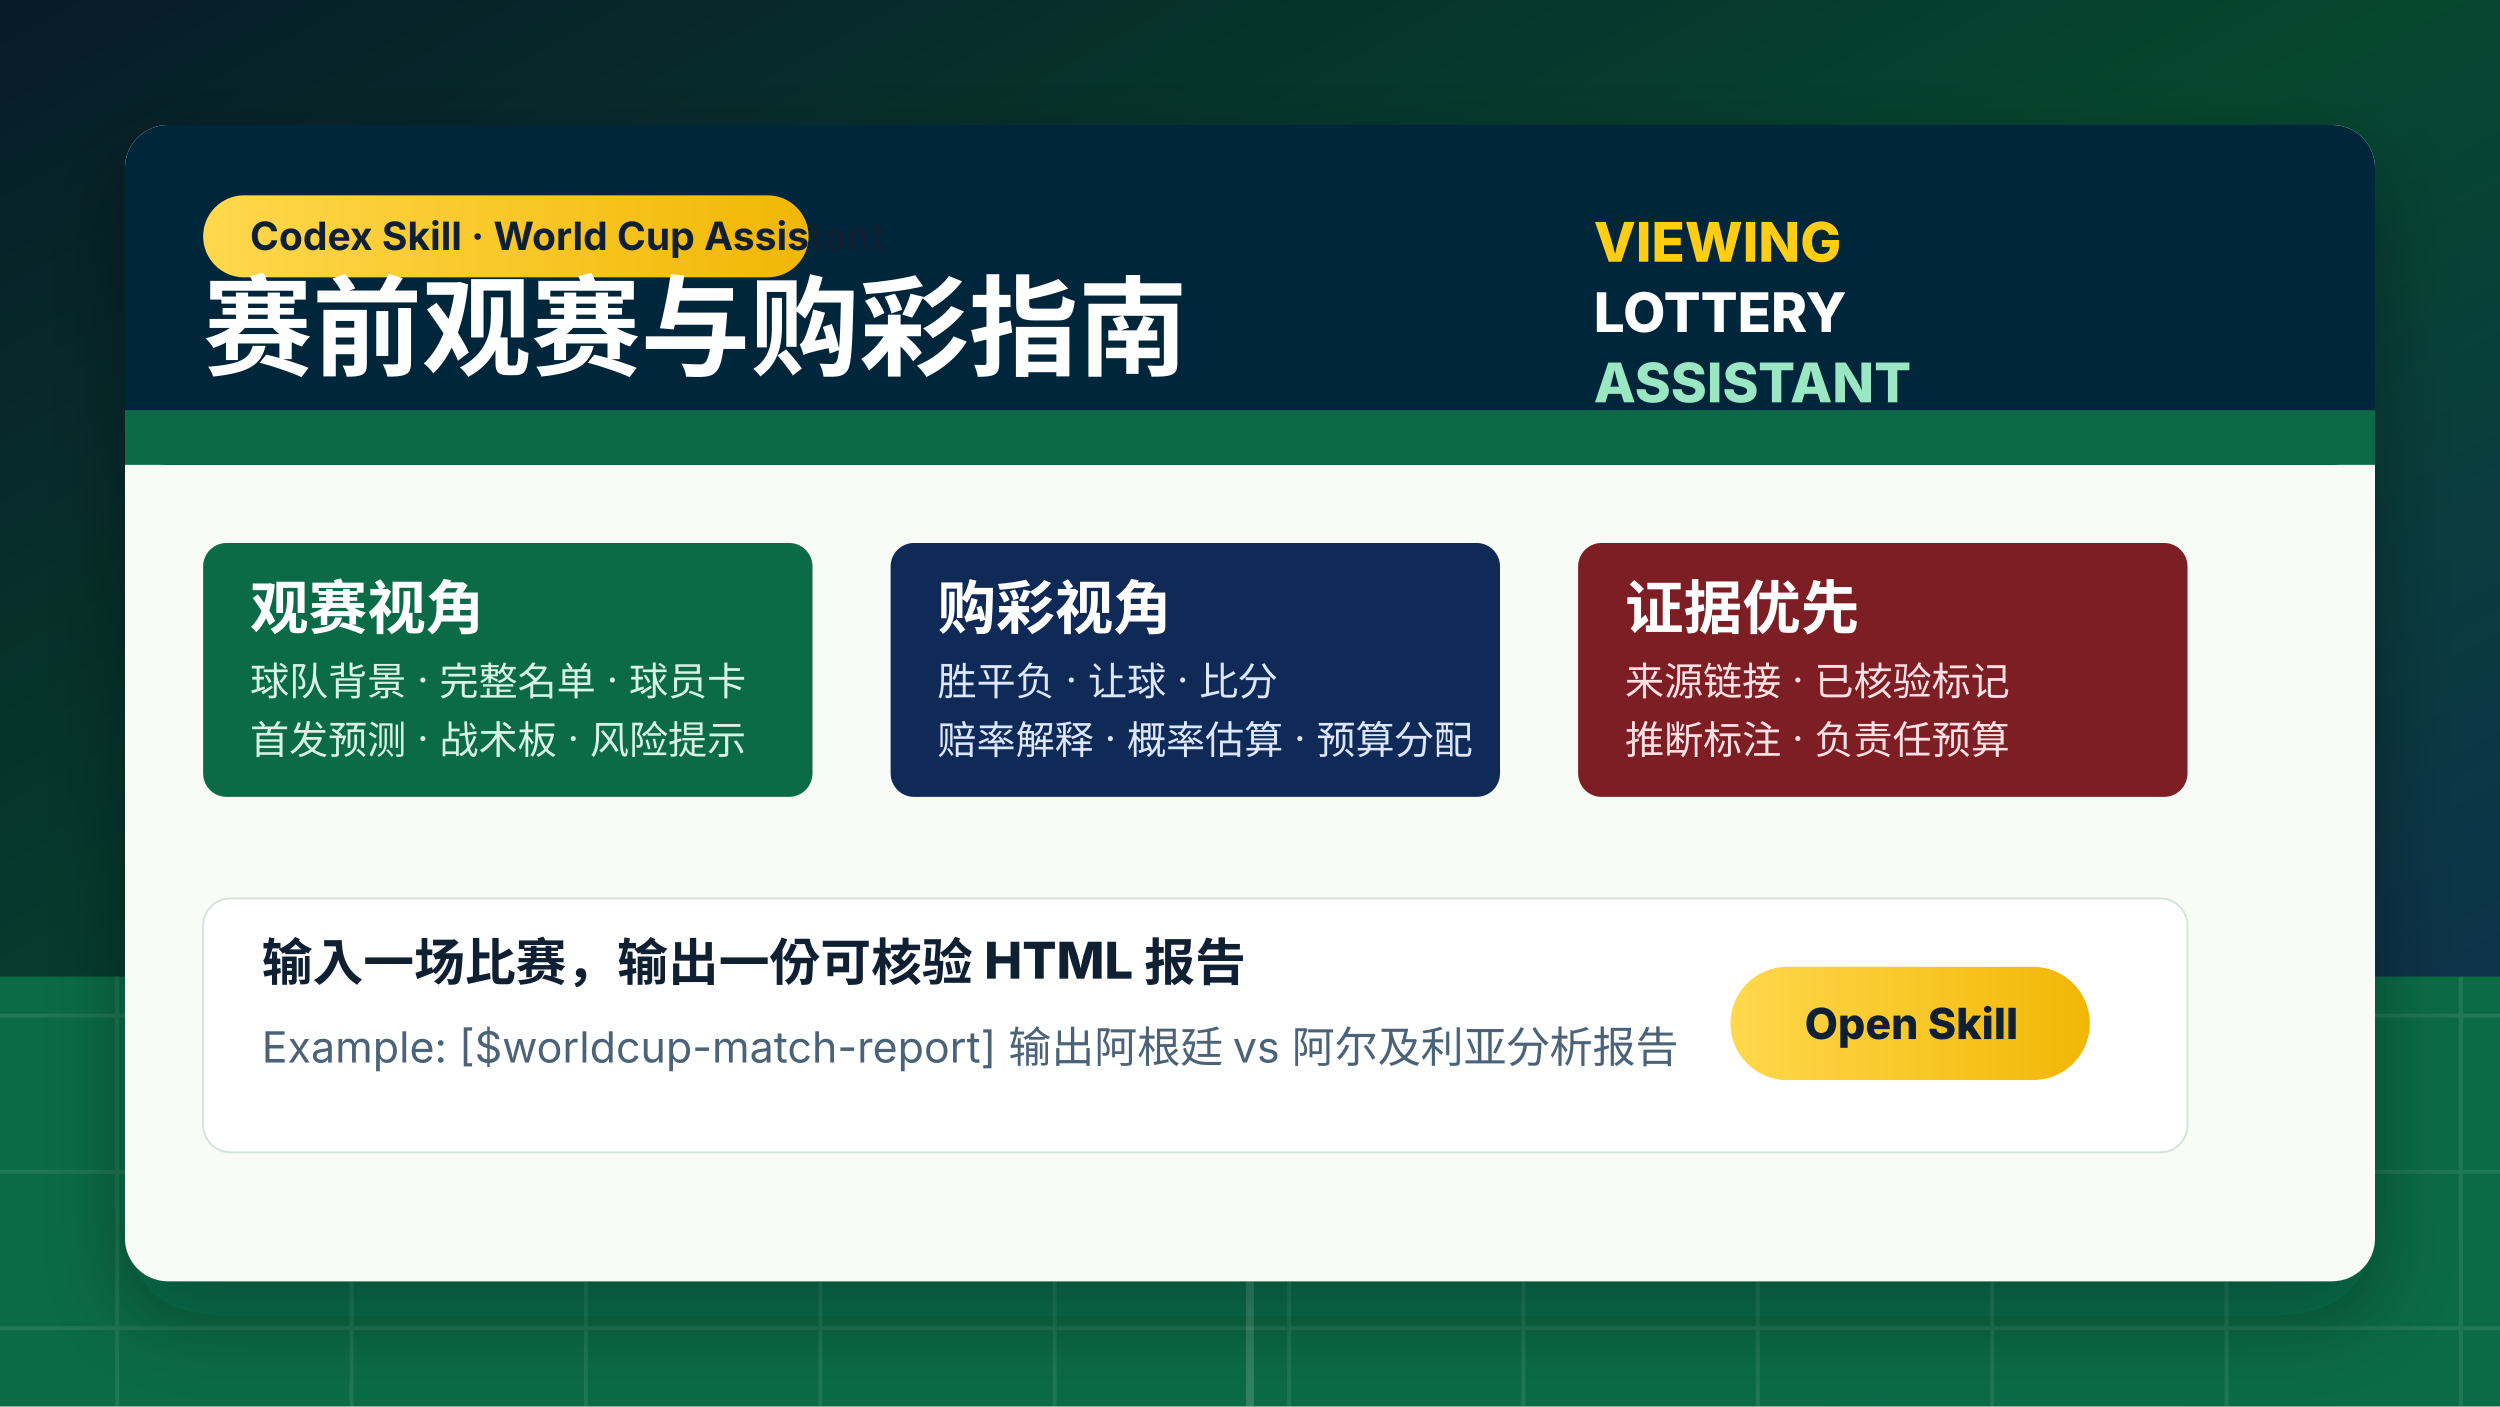
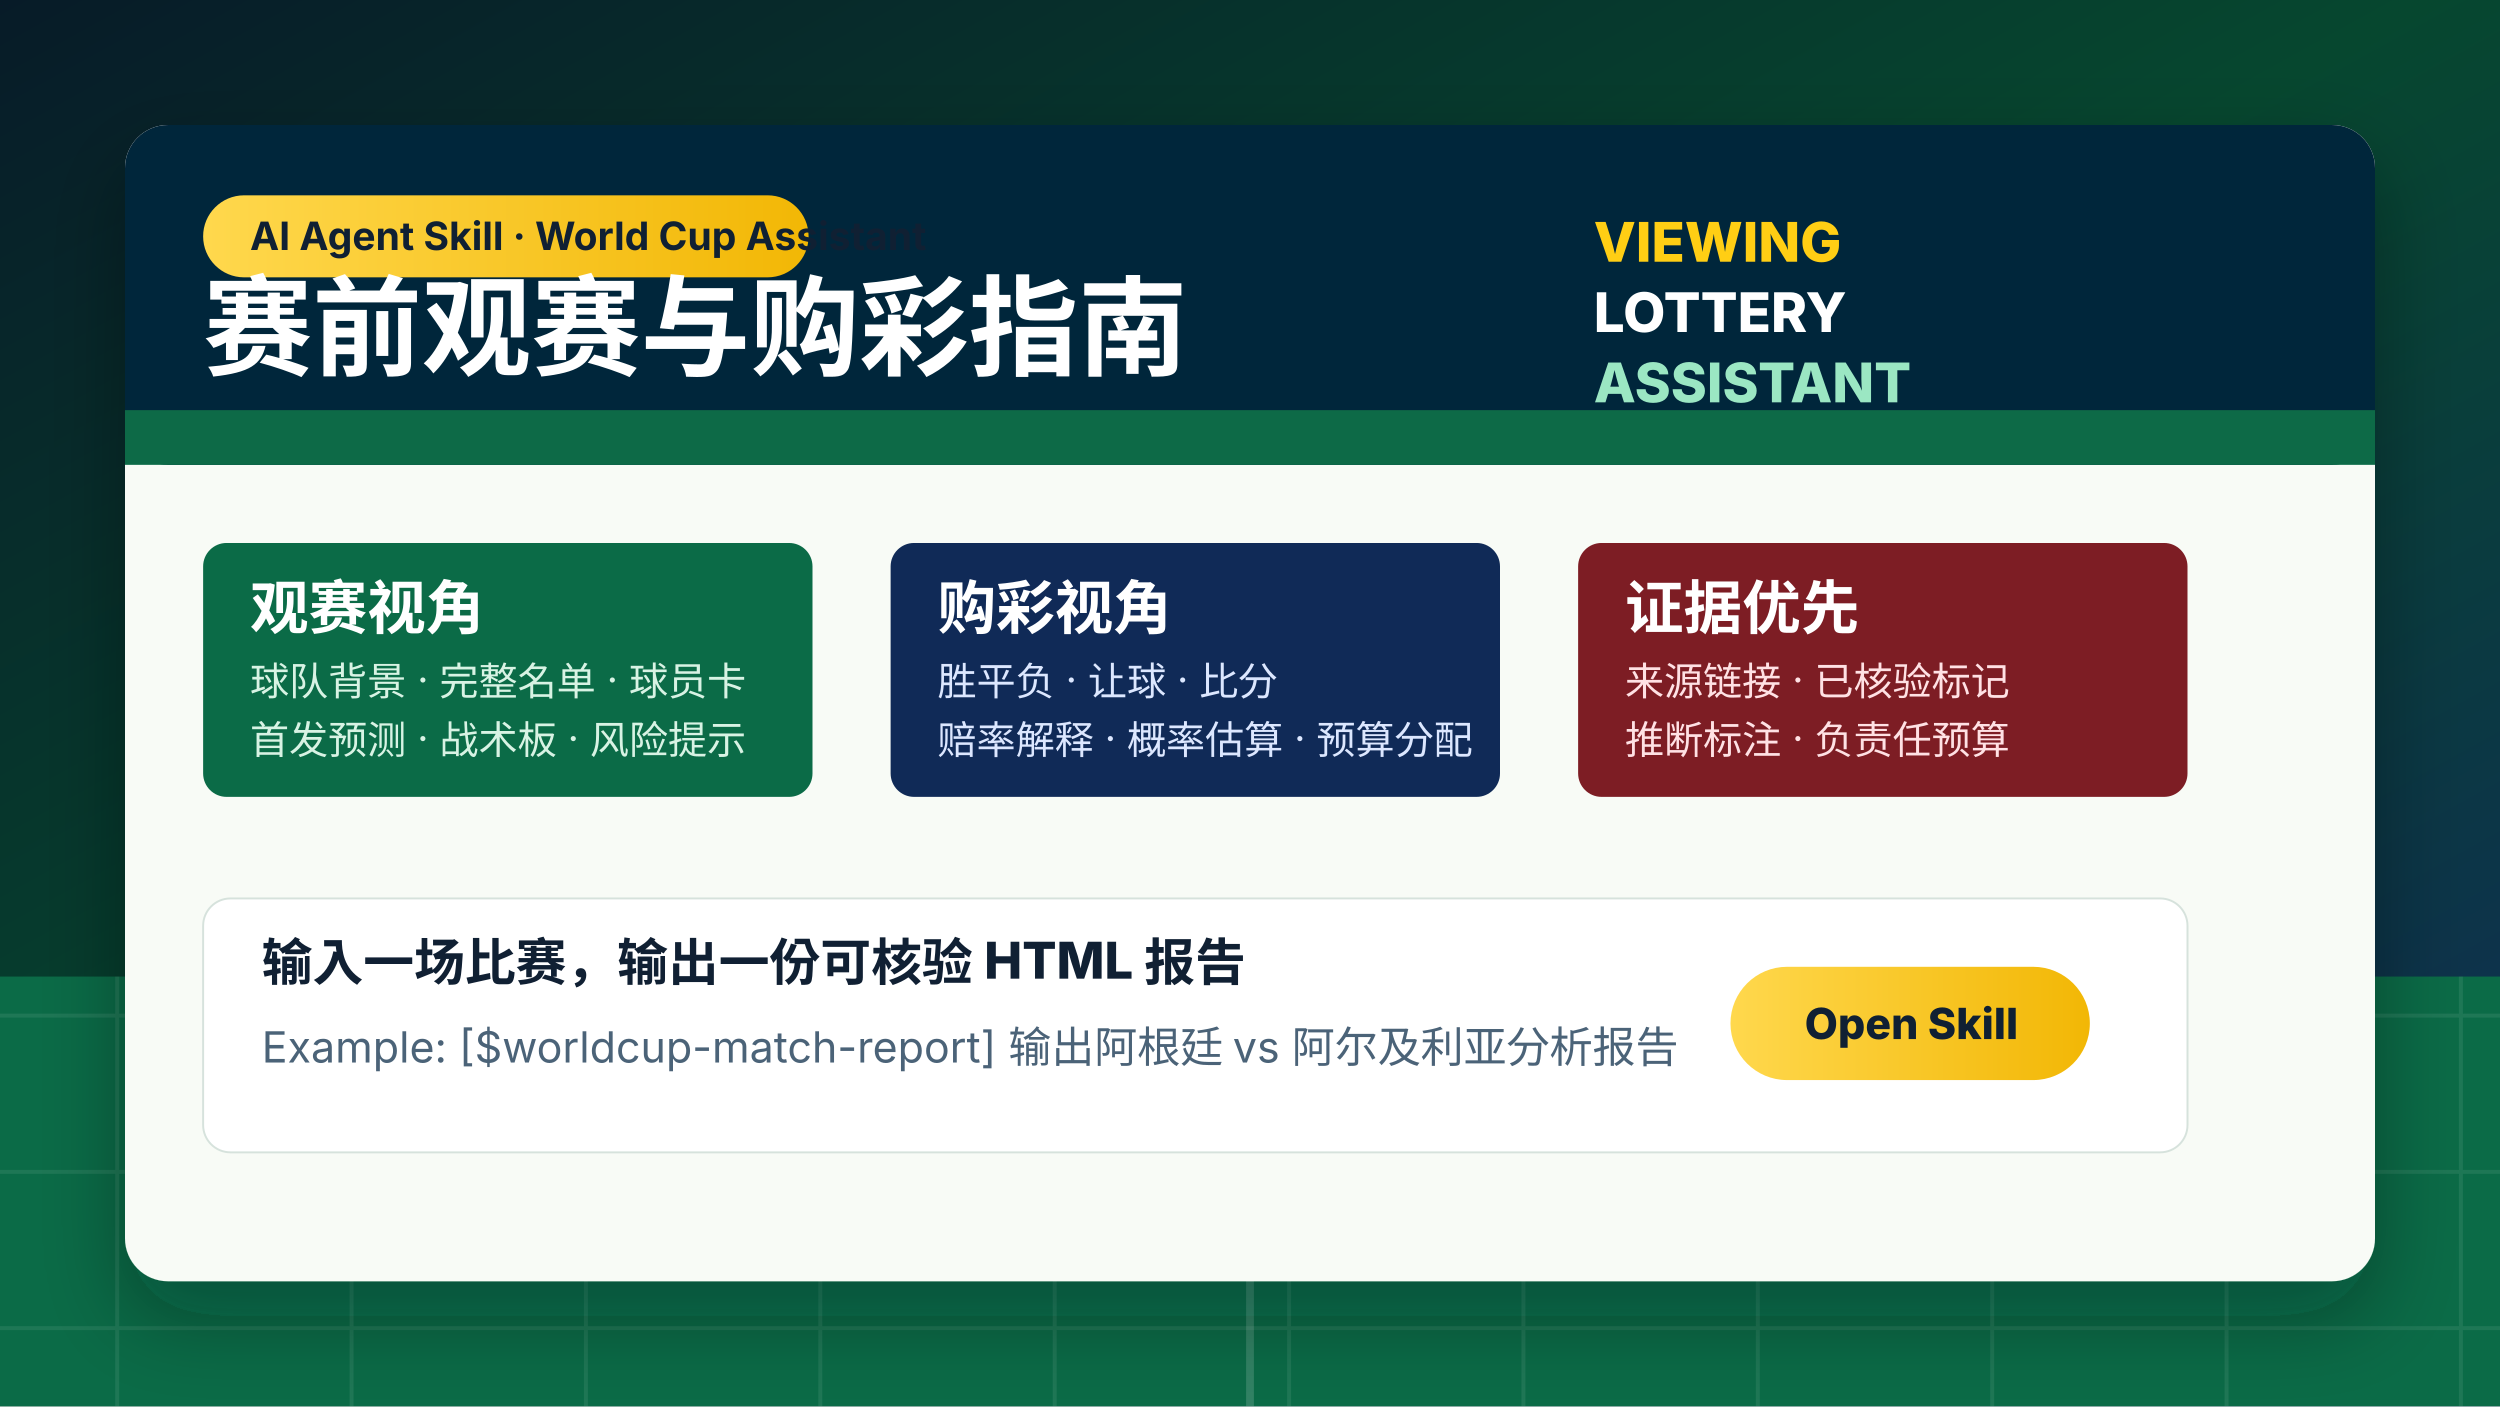
<svg xmlns="http://www.w3.org/2000/svg" width="1280" height="720" viewBox="0 0 1280 720" role="img" aria-labelledby="title desc">
  <defs>
    <linearGradient id="bg" x1="0" x2="1" y1="0" y2="1">
      <stop offset="0" stop-color="#071b28" />
      <stop offset="0.48" stop-color="#06472f" />
      <stop offset="1" stop-color="#102a57" />
    </linearGradient>
    <linearGradient id="gold" x1="0" x2="1">
      <stop offset="0" stop-color="#ffd84d" />
      <stop offset="1" stop-color="#f2b705" />
    </linearGradient>
    <filter id="shadow" x="-20%" y="-20%" width="140%" height="140%">
      <feDropShadow dx="0" dy="18" stdDeviation="22" flood-color="#00151f" flood-opacity="0.35" />
    </filter>
    <pattern id="pitch" width="120" height="80" patternUnits="userSpaceOnUse">
      <path d="M0 40H120M60 0V80" stroke="#ffffff" stroke-opacity="0.08" stroke-width="2" />
    </pattern>
  </defs>
  <rect width="1280" height="720" fill="url(#bg)" />
  <rect y="500" width="1280" height="220" fill="#0b6b47" />
  <rect y="500" width="1280" height="220" fill="url(#pitch)" />
  <circle cx="640" cy="500" r="96" fill="none" stroke="#ffffff" stroke-opacity="0.16" stroke-width="4" />
  <line x1="640" y1="500" x2="640" y2="720" stroke="#ffffff" stroke-opacity="0.16" stroke-width="4" />
  <g filter="url(#shadow)">
    <rect x="64" y="64" width="1152" height="592" rx="22" fill="#f8fbf6" />
    <rect x="64" y="64" width="1152" height="174" rx="22" fill="#06263b" />
    <rect x="64" y="210" width="1152" height="28" fill="#0b6b47" />
  </g>
  <rect x="104" y="100" width="310" height="42" rx="21" fill="url(#gold)" />
-   <text x="128" y="128" font-family="Inter, Arial, sans-serif" font-size="20" font-weight="700" fill="#102033">Codex Skill · World Cup Assistant</text>
+   <text x="128" y="128" font-family="Inter, Arial, sans-serif" font-size="20" font-weight="700" fill="#102033">AI Agent Skill · World Cup Assistant</text>
  <text x="104" y="188" font-family="Inter, Arial, sans-serif" font-size="56" font-weight="800" fill="#ffffff">赛前观赛与购彩指南</text>
  <text x="816" y="134" font-family="Inter, Arial, sans-serif" font-size="28" font-weight="800" fill="#ffce14">VIEWING</text>
  <text x="816" y="170" font-family="Inter, Arial, sans-serif" font-size="28" font-weight="800" fill="#ffffff">LOTTERY</text>
  <text x="816" y="206" font-family="Inter, Arial, sans-serif" font-size="28" font-weight="800" fill="#9be7c3">ASSISTANT</text>
  <g transform="translate(104 278)">
    <rect width="312" height="130" rx="12" fill="#0b6b47" />
    <text x="24" y="44" font-family="Inter, Arial, sans-serif" font-size="30" font-weight="800" fill="#ffffff">观赛视角</text>
    <text x="24" y="78" font-family="Inter, Arial, sans-serif" font-size="20" fill="#d8f3e4">球队背景 · 完整名单 · 球员卡</text>
    <text x="24" y="108" font-family="Inter, Arial, sans-serif" font-size="20" fill="#d8f3e4">首发预测 · 战术板 · 风险提示</text>
  </g>
  <g transform="translate(456 278)">
    <rect width="312" height="130" rx="12" fill="#102a57" />
    <text x="24" y="44" font-family="Inter, Arial, sans-serif" font-size="30" font-weight="800" fill="#ffffff">购彩视角</text>
    <text x="24" y="78" font-family="Inter, Arial, sans-serif" font-size="20" fill="#dce7ff">胜平负 · 让球 · 比分</text>
    <text x="24" y="108" font-family="Inter, Arial, sans-serif" font-size="20" fill="#dce7ff">赔率解释 · 概率估算 · 预算分配</text>
  </g>
  <g transform="translate(808 278)">
    <rect width="312" height="130" rx="12" fill="#7d1d24" />
    <text x="24" y="44" font-family="Inter, Arial, sans-serif" font-size="30" font-weight="800" fill="#ffffff">证据优先</text>
    <text x="24" y="78" font-family="Inter, Arial, sans-serif" font-size="20" fill="#ffe1e4">来源链接 · 已核验标记</text>
    <text x="24" y="108" font-family="Inter, Arial, sans-serif" font-size="20" fill="#ffe1e4">推断标注 · 负责任预算</text>
  </g>
  <g transform="translate(104 460)">
    <rect width="1016" height="130" rx="14" fill="#ffffff" stroke="#d6e2dc" />
    <text x="30" y="42" font-family="Inter, Arial, sans-serif" font-size="26" font-weight="800" fill="#102033">输入一场比赛，输出一份可核验 HTML 报告</text>
    <text x="30" y="84" font-family="Inter, Arial, sans-serif" font-size="22" fill="#4b6378">Example: [$worldcup-match-report] 输出阿根廷 vs 阿尔及利亚分析报告</text>
    <rect x="782" y="35" width="184" height="58" rx="29" fill="url(#gold)" />
    <text x="820" y="72" font-family="Inter, Arial, sans-serif" font-size="22" font-weight="800" fill="#102033">Open Skill</text>
  </g>
</svg>
